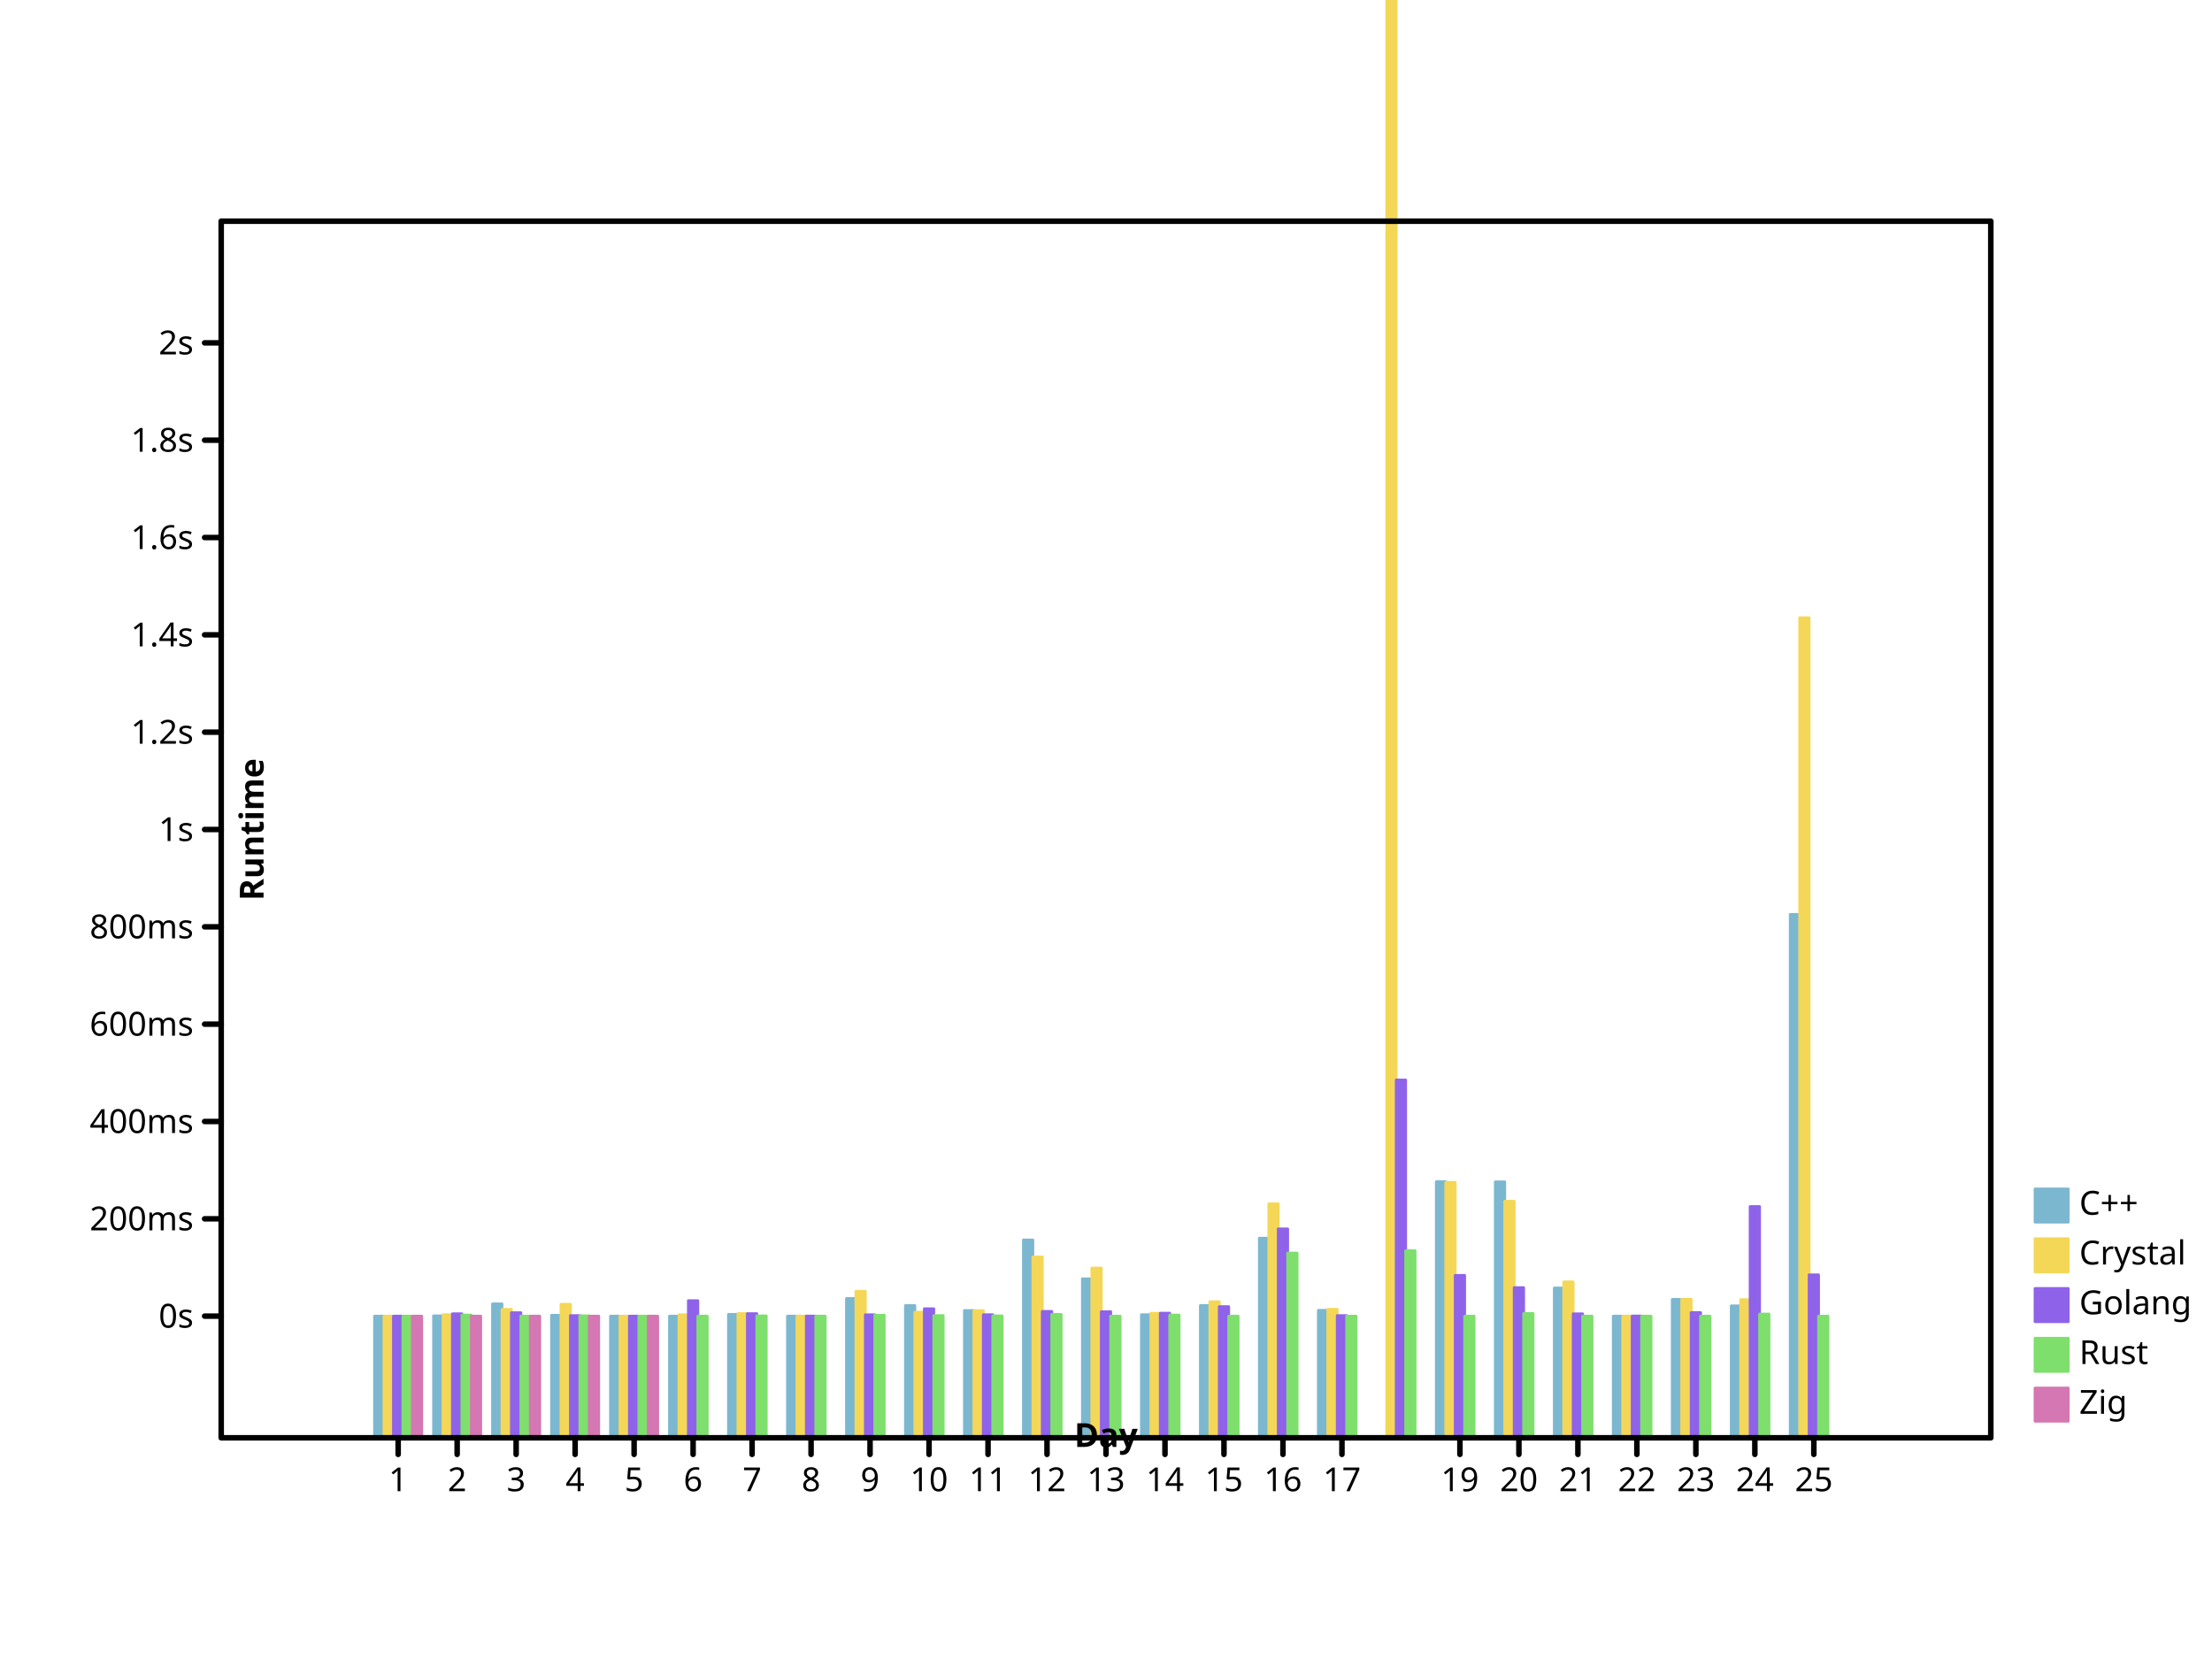
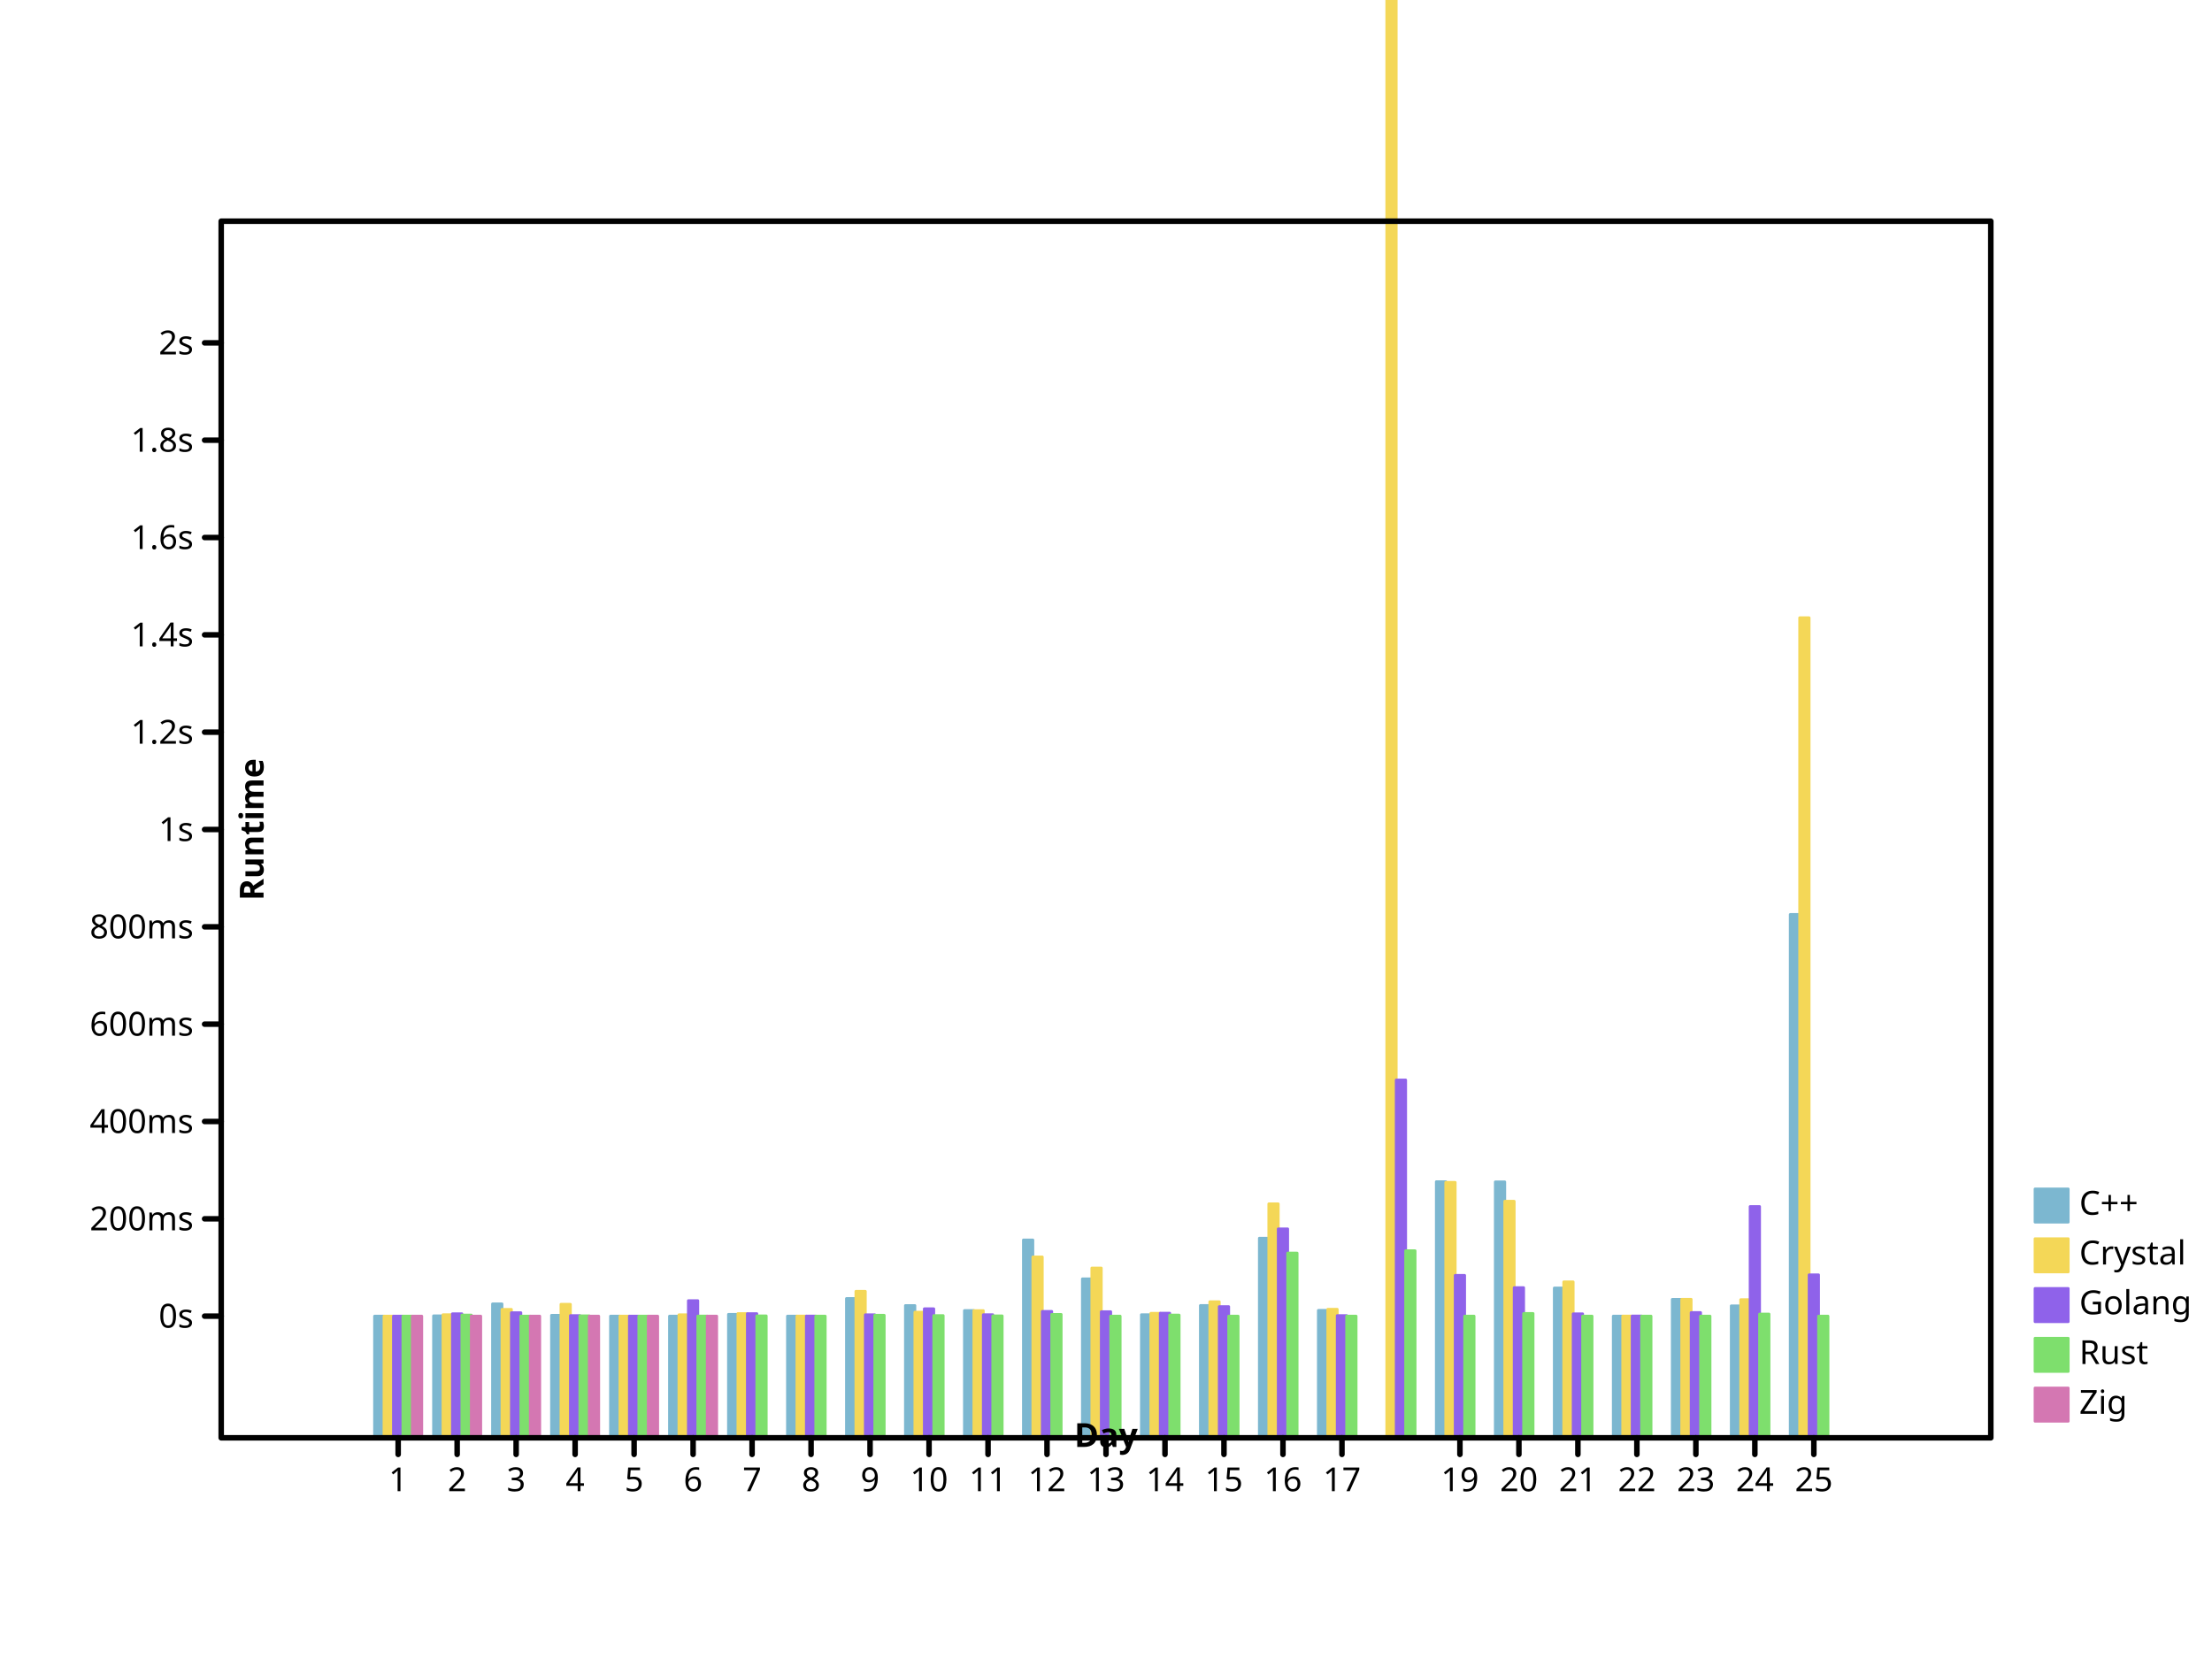
- <svg xmlns="http://www.w3.org/2000/svg" height="600" viewbox="0 0 800 600" preserveAspectRatio="xMidYMid meet" width="800">
+ <svg xmlns="http://www.w3.org/2000/svg" viewbox="0 0 800 600" preserveAspectRatio="xMidYMid meet" width="800" height="600">
  <defs>
-     <marker markerUnits="userSpaceOnUse" markerWidth="2%" markerHeight="2%" id="circle" viewBox="0 0 10 10 " refX="5" refY="5">
+     <marker markerWidth="2%" markerHeight="2%" id="circle" viewBox="0 0 10 10 " refX="5" refY="5" markerUnits="userSpaceOnUse">
      <circle cx="5" cy="5" r="3" fill="none" stroke="black" />
    </marker>
-     <marker markerHeight="2%" id="filled-circle" viewBox="0 0 10 10 " refX="5" refY="5" markerUnits="userSpaceOnUse" markerWidth="2%">
-       <circle r="3" fill="black" stroke="none" cx="5" cy="5" />
-     </marker>
-     <marker markerUnits="userSpaceOnUse" markerWidth="2%" markerHeight="2%" id="square" viewBox="0 0 10 10 " refX="5" refY="5">
-       <rect x="2" y="2" width="6" height="6" fill="none" stroke="black" />
-     </marker>
-     <marker markerUnits="userSpaceOnUse" markerWidth="2%" markerHeight="2%" id="filled-square" viewBox="0 0 10 10 " refX="5" refY="5">
-       <rect y="2" width="6" height="6" fill="black" stroke="none" x="2" />
+     <marker refX="5" refY="5" markerUnits="userSpaceOnUse" markerWidth="2%" markerHeight="2%" id="filled-circle" viewBox="0 0 10 10 ">
+       <circle cx="5" cy="5" r="3" fill="black" stroke="none" />
+     </marker>
+     <marker refY="5" markerUnits="userSpaceOnUse" markerWidth="2%" markerHeight="2%" id="square" viewBox="0 0 10 10 " refX="5">
+       <rect fill="none" stroke="black" x="2" y="2" width="6" height="6" />
+     </marker>
+     <marker markerWidth="2%" markerHeight="2%" id="filled-square" viewBox="0 0 10 10 " refX="5" refY="5" markerUnits="userSpaceOnUse">
+       <rect fill="black" stroke="none" x="2" y="2" width="6" height="6" />
    </marker>
  </defs>
-   <g stroke-linejoin="round" transform="translate(80 520 )scale(1 -1 )" fill="hsl(198, 47%, 65%)" stroke="hsl(198, 47%, 65%)" stroke-width="1px" stroke-linecap="round">
-     <rect x="5.546667e+01" y="0" width="3.413333e+00" height="4.400024e+01" vector-effect="non-scaling-stroke" />
-     <rect width="3.413333e+00" height="4.410564e+01" vector-effect="non-scaling-stroke" x="7.680000e+01" y="0" />
-     <rect x="9.813333e+01" y="0" width="3.413333e+00" height="4.843495e+01" vector-effect="non-scaling-stroke" />
-     <rect x="1.194667e+02" y="0" width="3.413333e+00" height="4.429723e+01" vector-effect="non-scaling-stroke" />
+   <g fill="hsl(198, 47%, 65%)" stroke="hsl(198, 47%, 65%)" stroke-width="1px" stroke-linecap="round" stroke-linejoin="round" transform="translate(80 520 )scale(1 -1 )">
+     <rect vector-effect="non-scaling-stroke" x="5.546667e+01" y="0" width="3.413333e+00" height="4.400024e+01" />
+     <rect height="4.410564e+01" vector-effect="non-scaling-stroke" x="7.680000e+01" y="0" width="3.413333e+00" />
+     <rect y="0" width="3.413333e+00" height="4.843495e+01" vector-effect="non-scaling-stroke" x="9.813333e+01" />
+     <rect width="3.413333e+00" height="4.429723e+01" vector-effect="non-scaling-stroke" x="1.194667e+02" y="0" />
    <rect vector-effect="non-scaling-stroke" x="1.408000e+02" y="0" width="3.413333e+00" height="4.400436e+01" />
-     <rect width="3.413333e+00" height="4.400037e+01" vector-effect="non-scaling-stroke" x="1.621333e+02" y="0" />
-     <rect vector-effect="non-scaling-stroke" x="1.834667e+02" y="0" width="3.413333e+00" height="4.464469e+01" />
-     <rect width="3.413333e+00" height="4.400521e+01" vector-effect="non-scaling-stroke" x="2.048000e+02" y="0" />
-     <rect width="3.413333e+00" height="5.037476e+01" vector-effect="non-scaling-stroke" x="2.261333e+02" y="0" />
-     <rect y="0" width="3.413333e+00" height="4.783011e+01" vector-effect="non-scaling-stroke" x="2.474667e+02" />
-     <rect y="0" width="3.413333e+00" height="4.602192e+01" vector-effect="non-scaling-stroke" x="2.688000e+02" />
-     <rect y="0" width="3.413333e+00" height="7.154946e+01" vector-effect="non-scaling-stroke" x="2.901333e+02" />
+     <rect vector-effect="non-scaling-stroke" x="1.621333e+02" y="0" width="3.413333e+00" height="4.400039e+01" />
+     <rect y="0" width="3.413333e+00" height="4.464469e+01" vector-effect="non-scaling-stroke" x="1.834667e+02" />
+     <rect vector-effect="non-scaling-stroke" x="2.048000e+02" y="0" width="3.413333e+00" height="4.400521e+01" />
+     <rect y="0" width="3.413333e+00" height="5.037476e+01" vector-effect="non-scaling-stroke" x="2.261333e+02" />
+     <rect vector-effect="non-scaling-stroke" x="2.474667e+02" y="0" width="3.413333e+00" height="4.783011e+01" />
+     <rect vector-effect="non-scaling-stroke" x="2.688000e+02" y="0" width="3.413333e+00" height="4.602192e+01" />
+     <rect width="3.413333e+00" height="7.154946e+01" vector-effect="non-scaling-stroke" x="2.901333e+02" y="0" />
    <rect y="0" width="3.413333e+00" height="5.748413e+01" vector-effect="non-scaling-stroke" x="3.114667e+02" />
-     <rect width="3.413333e+00" height="4.451795e+01" vector-effect="non-scaling-stroke" x="3.328000e+02" y="0" />
+     <rect x="3.328000e+02" y="0" width="3.413333e+00" height="4.451795e+01" vector-effect="non-scaling-stroke" />
    <rect height="4.783742e+01" vector-effect="non-scaling-stroke" x="3.541333e+02" y="0" width="3.413333e+00" />
-     <rect vector-effect="non-scaling-stroke" x="3.754667e+02" y="0" width="3.413333e+00" height="7.218869e+01" />
-     <rect x="3.968000e+02" y="0" width="3.413333e+00" height="4.608259e+01" vector-effect="non-scaling-stroke" />
-     <rect y="0" width="3.413333e+00" height="9.262458e+01" vector-effect="non-scaling-stroke" x="4.394667e+02" />
-     <rect x="4.608000e+02" y="0" width="3.413333e+00" height="9.256104e+01" vector-effect="non-scaling-stroke" />
-     <rect width="3.413333e+00" height="5.417042e+01" vector-effect="non-scaling-stroke" x="4.821333e+02" y="0" />
-     <rect width="3.413333e+00" height="4.400037e+01" vector-effect="non-scaling-stroke" x="5.034667e+02" y="0" />
-     <rect vector-effect="non-scaling-stroke" x="5.248000e+02" y="0" width="3.413333e+00" height="5.005348e+01" />
-     <rect x="5.461333e+02" y="0" width="3.413333e+00" height="4.772411e+01" vector-effect="non-scaling-stroke" />
-     <rect height="1.892715e+02" vector-effect="non-scaling-stroke" x="5.674667e+02" y="0" width="3.413333e+00" />
-   </g>
-   <g transform="translate(80 520 )scale(1 -1 )" fill="hsl(49, 88%, 65%)" stroke="hsl(49, 88%, 65%)" stroke-width="1px" stroke-linecap="round" stroke-linejoin="round">
-     <rect x="5.888000e+01" y="0" width="3.413333e+00" height="4.400160e+01" vector-effect="non-scaling-stroke" />
+     <rect width="3.413333e+00" height="7.218869e+01" vector-effect="non-scaling-stroke" x="3.754667e+02" y="0" />
+     <rect vector-effect="non-scaling-stroke" x="3.968000e+02" y="0" width="3.413333e+00" height="4.608259e+01" />
+     <rect width="3.413333e+00" height="9.262458e+01" vector-effect="non-scaling-stroke" x="4.394667e+02" y="0" />
+     <rect vector-effect="non-scaling-stroke" x="4.608000e+02" y="0" width="3.413333e+00" height="9.256104e+01" />
+     <rect x="4.821333e+02" y="0" width="3.413333e+00" height="5.417042e+01" vector-effect="non-scaling-stroke" />
+     <rect y="0" width="3.413333e+00" height="4.400037e+01" vector-effect="non-scaling-stroke" x="5.034667e+02" />
+     <rect height="5.005348e+01" vector-effect="non-scaling-stroke" x="5.248000e+02" y="0" width="3.413333e+00" />
+     <rect width="3.413333e+00" height="4.772411e+01" vector-effect="non-scaling-stroke" x="5.461333e+02" y="0" />
+     <rect width="3.413333e+00" height="1.892715e+02" vector-effect="non-scaling-stroke" x="5.674667e+02" y="0" />
+   </g>
+   <g stroke="hsl(49, 88%, 65%)" stroke-width="1px" stroke-linecap="round" stroke-linejoin="round" transform="translate(80 520 )scale(1 -1 )" fill="hsl(49, 88%, 65%)">
+     <rect y="0" width="3.413333e+00" height="4.400160e+01" vector-effect="non-scaling-stroke" x="5.888000e+01" />
    <rect vector-effect="non-scaling-stroke" x="8.021333e+01" y="0" width="3.413333e+00" height="4.452255e+01" />
    <rect x="1.015467e+02" y="0" width="3.413333e+00" height="4.643943e+01" vector-effect="non-scaling-stroke" />
-     <rect x="1.228800e+02" y="0" width="3.413333e+00" height="4.828531e+01" vector-effect="non-scaling-stroke" />
-     <rect y="0" width="3.413333e+00" height="4.400817e+01" vector-effect="non-scaling-stroke" x="1.442133e+02" />
-     <rect vector-effect="non-scaling-stroke" x="1.655467e+02" y="0" width="3.413333e+00" height="4.448840e+01" />
+     <rect vector-effect="non-scaling-stroke" x="1.228800e+02" y="0" width="3.413333e+00" height="4.828531e+01" />
+     <rect vector-effect="non-scaling-stroke" x="1.442133e+02" y="0" width="3.413333e+00" height="4.400817e+01" />
+     <rect height="4.448840e+01" vector-effect="non-scaling-stroke" x="1.655467e+02" y="0" width="3.413333e+00" />
    <rect vector-effect="non-scaling-stroke" x="1.868800e+02" y="0" width="3.413333e+00" height="4.492234e+01" />
-     <rect height="4.402409e+01" vector-effect="non-scaling-stroke" x="2.082133e+02" y="0" width="3.413333e+00" />
-     <rect x="2.295467e+02" y="0" width="3.413333e+00" height="5.297217e+01" vector-effect="non-scaling-stroke" />
+     <rect y="0" width="3.413333e+00" height="4.402409e+01" vector-effect="non-scaling-stroke" x="2.082133e+02" />
+     <rect y="0" width="3.413333e+00" height="5.297217e+01" vector-effect="non-scaling-stroke" x="2.295467e+02" />
    <rect height="4.542406e+01" vector-effect="non-scaling-stroke" x="2.508800e+02" y="0" width="3.413333e+00" />
-     <rect height="4.599523e+01" vector-effect="non-scaling-stroke" x="2.722133e+02" y="0" width="3.413333e+00" />
-     <rect width="3.413333e+00" height="6.540043e+01" vector-effect="non-scaling-stroke" x="2.935467e+02" y="0" />
+     <rect vector-effect="non-scaling-stroke" x="2.722133e+02" y="0" width="3.413333e+00" height="4.599523e+01" />
+     <rect height="6.540043e+01" vector-effect="non-scaling-stroke" x="2.935467e+02" y="0" width="3.413333e+00" />
    <rect height="6.139180e+01" vector-effect="non-scaling-stroke" x="3.148800e+02" y="0" width="3.413333e+00" />
-     <rect height="4.502342e+01" vector-effect="non-scaling-stroke" x="3.362133e+02" y="0" width="3.413333e+00" />
-     <rect width="3.413333e+00" height="4.920817e+01" vector-effect="non-scaling-stroke" x="3.575467e+02" y="0" />
-     <rect height="8.461365e+01" vector-effect="non-scaling-stroke" x="3.788800e+02" y="0" width="3.413333e+00" />
-     <rect x="4.002133e+02" y="0" width="3.413333e+00" height="4.648353e+01" vector-effect="non-scaling-stroke" />
-     <rect y="0" width="3.413333e+00" height="1.672193e+03" vector-effect="non-scaling-stroke" x="4.215467e+02" />
-     <rect width="3.413333e+00" height="9.237446e+01" vector-effect="non-scaling-stroke" x="4.428800e+02" y="0" />
-     <rect width="3.413333e+00" height="8.554862e+01" vector-effect="non-scaling-stroke" x="4.642133e+02" y="0" />
+     <rect vector-effect="non-scaling-stroke" x="3.362133e+02" y="0" width="3.413333e+00" height="4.502342e+01" />
+     <rect y="0" width="3.413333e+00" height="4.920817e+01" vector-effect="non-scaling-stroke" x="3.575467e+02" />
+     <rect vector-effect="non-scaling-stroke" x="3.788800e+02" y="0" width="3.413333e+00" height="8.461365e+01" />
+     <rect y="0" width="3.413333e+00" height="4.648353e+01" vector-effect="non-scaling-stroke" x="4.002133e+02" />
+     <rect height="1.672193e+03" vector-effect="non-scaling-stroke" x="4.215467e+02" y="0" width="3.413333e+00" />
+     <rect height="9.237446e+01" vector-effect="non-scaling-stroke" x="4.428800e+02" y="0" width="3.413333e+00" />
+     <rect vector-effect="non-scaling-stroke" x="4.642133e+02" y="0" width="3.413333e+00" height="8.554862e+01" />
    <rect width="3.413333e+00" height="5.638581e+01" vector-effect="non-scaling-stroke" x="4.855467e+02" y="0" />
    <rect x="5.068800e+02" y="0" width="3.413333e+00" height="4.401620e+01" vector-effect="non-scaling-stroke" />
-     <rect width="3.413333e+00" height="5.008903e+01" vector-effect="non-scaling-stroke" x="5.282133e+02" y="0" />
-     <rect y="0" width="3.413333e+00" height="4.995377e+01" vector-effect="non-scaling-stroke" x="5.495467e+02" />
-     <rect vector-effect="non-scaling-stroke" x="5.708800e+02" y="0" width="3.413333e+00" height="2.965812e+02" />
-   </g>
-   <g stroke="hsl(260, 76%, 65%)" stroke-width="1px" stroke-linecap="round" stroke-linejoin="round" transform="translate(80 520 )scale(1 -1 )" fill="hsl(260, 76%, 65%)">
-     <rect width="3.413333e+00" height="4.400096e+01" vector-effect="non-scaling-stroke" x="6.229333e+01" y="0" />
-     <rect vector-effect="non-scaling-stroke" x="8.362667e+01" y="0" width="3.413333e+00" height="4.485743e+01" />
+     <rect height="5.008903e+01" vector-effect="non-scaling-stroke" x="5.282133e+02" y="0" width="3.413333e+00" />
+     <rect height="4.995377e+01" vector-effect="non-scaling-stroke" x="5.495467e+02" y="0" width="3.413333e+00" />
+     <rect x="5.708800e+02" y="0" width="3.413333e+00" height="2.965812e+02" vector-effect="non-scaling-stroke" />
+   </g>
+   <g stroke-linejoin="round" transform="translate(80 520 )scale(1 -1 )" fill="hsl(260, 76%, 65%)" stroke="hsl(260, 76%, 65%)" stroke-width="1px" stroke-linecap="round">
+     <rect x="6.229333e+01" y="0" width="3.413333e+00" height="4.400096e+01" vector-effect="non-scaling-stroke" />
+     <rect height="4.485743e+01" vector-effect="non-scaling-stroke" x="8.362667e+01" y="0" width="3.413333e+00" />
    <rect vector-effect="non-scaling-stroke" x="1.049600e+02" y="0" width="3.413333e+00" height="4.524482e+01" />
-     <rect y="0" width="3.413333e+00" height="4.420153e+01" vector-effect="non-scaling-stroke" x="1.262933e+02" />
-     <rect x="1.476267e+02" y="0" width="3.413333e+00" height="4.401036e+01" vector-effect="non-scaling-stroke" />
+     <rect height="4.420153e+01" vector-effect="non-scaling-stroke" x="1.262933e+02" y="0" width="3.413333e+00" />
+     <rect y="0" width="3.413333e+00" height="4.401036e+01" vector-effect="non-scaling-stroke" x="1.476267e+02" />
    <rect width="3.413333e+00" height="4.960097e+01" vector-effect="non-scaling-stroke" x="1.689600e+02" y="0" />
-     <rect height="4.490564e+01" vector-effect="non-scaling-stroke" x="1.902933e+02" y="0" width="3.413333e+00" />
-     <rect width="3.413333e+00" height="4.402983e+01" vector-effect="non-scaling-stroke" x="2.116267e+02" y="0" />
-     <rect x="2.329600e+02" y="0" width="3.413333e+00" height="4.449311e+01" vector-effect="non-scaling-stroke" />
-     <rect vector-effect="non-scaling-stroke" x="2.542933e+02" y="0" width="3.413333e+00" height="4.665952e+01" />
-     <rect vector-effect="non-scaling-stroke" x="2.756267e+02" y="0" width="3.413333e+00" height="4.451892e+01" />
-     <rect vector-effect="non-scaling-stroke" x="2.969600e+02" y="0" width="3.413333e+00" height="4.570981e+01" />
+     <rect x="1.902933e+02" y="0" width="3.413333e+00" height="4.490564e+01" vector-effect="non-scaling-stroke" />
+     <rect x="2.116267e+02" y="0" width="3.413333e+00" height="4.402983e+01" vector-effect="non-scaling-stroke" />
+     <rect y="0" width="3.413333e+00" height="4.449311e+01" vector-effect="non-scaling-stroke" x="2.329600e+02" />
+     <rect height="4.665952e+01" vector-effect="non-scaling-stroke" x="2.542933e+02" y="0" width="3.413333e+00" />
+     <rect width="3.413333e+00" height="4.451892e+01" vector-effect="non-scaling-stroke" x="2.756267e+02" y="0" />
+     <rect x="2.969600e+02" y="0" width="3.413333e+00" height="4.570981e+01" vector-effect="non-scaling-stroke" />
    <rect width="3.413333e+00" height="4.560734e+01" vector-effect="non-scaling-stroke" x="3.182933e+02" y="0" />
-     <rect height="4.507032e+01" vector-effect="non-scaling-stroke" x="3.396267e+02" y="0" width="3.413333e+00" />
-     <rect vector-effect="non-scaling-stroke" x="3.609600e+02" y="0" width="3.413333e+00" height="4.743835e+01" />
-     <rect vector-effect="non-scaling-stroke" x="3.822933e+02" y="0" width="3.413333e+00" height="7.556434e+01" />
-     <rect vector-effect="non-scaling-stroke" x="4.036267e+02" y="0" width="3.413333e+00" height="4.419495e+01" />
+     <rect width="3.413333e+00" height="4.507032e+01" vector-effect="non-scaling-stroke" x="3.396267e+02" y="0" />
+     <rect height="4.743835e+01" vector-effect="non-scaling-stroke" x="3.609600e+02" y="0" width="3.413333e+00" />
+     <rect y="0" width="3.413333e+00" height="7.556434e+01" vector-effect="non-scaling-stroke" x="3.822933e+02" />
+     <rect x="4.036267e+02" y="0" width="3.413333e+00" height="4.419495e+01" vector-effect="non-scaling-stroke" />
    <rect vector-effect="non-scaling-stroke" x="4.249600e+02" y="0" width="3.413333e+00" height="1.294072e+02" />
-     <rect y="0" width="3.413333e+00" height="5.874068e+01" vector-effect="non-scaling-stroke" x="4.462933e+02" />
-     <rect width="3.413333e+00" height="5.430312e+01" vector-effect="non-scaling-stroke" x="4.676267e+02" y="0" />
+     <rect width="3.413333e+00" height="5.874068e+01" vector-effect="non-scaling-stroke" x="4.462933e+02" y="0" />
+     <rect vector-effect="non-scaling-stroke" x="4.676267e+02" y="0" width="3.413333e+00" height="5.430312e+01" />
    <rect y="0" width="3.413333e+00" height="4.484129e+01" vector-effect="non-scaling-stroke" x="4.889600e+02" />
-     <rect width="3.413333e+00" height="4.403714e+01" vector-effect="non-scaling-stroke" x="5.102933e+02" y="0" />
-     <rect y="0" width="3.413333e+00" height="4.529260e+01" vector-effect="non-scaling-stroke" x="5.316267e+02" />
+     <rect height="4.403714e+01" vector-effect="non-scaling-stroke" x="5.102933e+02" y="0" width="3.413333e+00" />
+     <rect x="5.316267e+02" y="0" width="3.413333e+00" height="4.529260e+01" vector-effect="non-scaling-stroke" />
    <rect width="3.413333e+00" height="8.364251e+01" vector-effect="non-scaling-stroke" x="5.529600e+02" y="0" />
-     <rect vector-effect="non-scaling-stroke" x="5.742933e+02" y="0" width="3.413333e+00" height="5.893277e+01" />
-   </g>
-   <g stroke-linecap="round" stroke-linejoin="round" transform="translate(80 520 )scale(1 -1 )" fill="hsl(111, 64%, 65%)" stroke="hsl(111, 64%, 65%)" stroke-width="1px">
-     <rect x="6.570667e+01" y="0" width="3.413333e+00" height="4.400015e+01" vector-effect="non-scaling-stroke" />
-     <rect height="4.439247e+01" vector-effect="non-scaling-stroke" x="8.704000e+01" y="0" width="3.413333e+00" />
+     <rect x="5.742933e+02" y="0" width="3.413333e+00" height="5.893277e+01" vector-effect="non-scaling-stroke" />
+   </g>
+   <g stroke-linejoin="round" transform="translate(80 520 )scale(1 -1 )" fill="hsl(111, 64%, 65%)" stroke="hsl(111, 64%, 65%)" stroke-width="1px" stroke-linecap="round">
+     <rect y="0" width="3.413333e+00" height="4.400015e+01" vector-effect="non-scaling-stroke" x="6.570667e+01" />
+     <rect vector-effect="non-scaling-stroke" x="8.704000e+01" y="0" width="3.413333e+00" height="4.439247e+01" />
    <rect y="0" width="3.413333e+00" height="4.400623e+01" vector-effect="non-scaling-stroke" x="1.083733e+02" />
    <rect y="0" width="3.413333e+00" height="4.410411e+01" vector-effect="non-scaling-stroke" x="1.297067e+02" />
    <rect x="1.510400e+02" y="0" width="3.413333e+00" height="4.400052e+01" vector-effect="non-scaling-stroke" />
-     <rect height="4.402429e+01" vector-effect="non-scaling-stroke" x="1.723733e+02" y="0" width="3.413333e+00" />
-     <rect vector-effect="non-scaling-stroke" x="1.937067e+02" y="0" width="3.413333e+00" height="4.409003e+01" />
-     <rect vector-effect="non-scaling-stroke" x="2.150400e+02" y="0" width="3.413333e+00" height="4.400338e+01" />
-     <rect x="2.363733e+02" y="0" width="3.413333e+00" height="4.431369e+01" vector-effect="non-scaling-stroke" />
-     <rect vector-effect="non-scaling-stroke" x="2.577067e+02" y="0" width="3.413333e+00" height="4.419451e+01" />
-     <rect width="3.413333e+00" height="4.408759e+01" vector-effect="non-scaling-stroke" x="2.790400e+02" y="0" />
-     <rect x="3.003733e+02" y="0" width="3.413333e+00" height="4.462379e+01" vector-effect="non-scaling-stroke" />
-     <rect height="4.400113e+01" vector-effect="non-scaling-stroke" x="3.217067e+02" y="0" width="3.413333e+00" />
-     <rect x="3.430400e+02" y="0" width="3.413333e+00" height="4.437569e+01" vector-effect="non-scaling-stroke" />
-     <rect height="4.400163e+01" vector-effect="non-scaling-stroke" x="3.643733e+02" y="0" width="3.413333e+00" />
-     <rect width="3.413333e+00" height="6.680134e+01" vector-effect="non-scaling-stroke" x="3.857067e+02" y="0" />
-     <rect x="4.070400e+02" y="0" width="3.413333e+00" height="4.400092e+01" vector-effect="non-scaling-stroke" />
-     <rect width="3.413333e+00" height="6.765630e+01" vector-effect="non-scaling-stroke" x="4.283733e+02" y="0" />
-     <rect vector-effect="non-scaling-stroke" x="4.497067e+02" y="0" width="3.413333e+00" height="4.400109e+01" />
+     <rect vector-effect="non-scaling-stroke" x="1.723733e+02" y="0" width="3.413333e+00" height="4.402429e+01" />
+     <rect y="0" width="3.413333e+00" height="4.409003e+01" vector-effect="non-scaling-stroke" x="1.937067e+02" />
+     <rect y="0" width="3.413333e+00" height="4.400338e+01" vector-effect="non-scaling-stroke" x="2.150400e+02" />
+     <rect y="0" width="3.413333e+00" height="4.431369e+01" vector-effect="non-scaling-stroke" x="2.363733e+02" />
+     <rect width="3.413333e+00" height="4.419451e+01" vector-effect="non-scaling-stroke" x="2.577067e+02" y="0" />
+     <rect vector-effect="non-scaling-stroke" x="2.790400e+02" y="0" width="3.413333e+00" height="4.408759e+01" />
+     <rect y="0" width="3.413333e+00" height="4.462379e+01" vector-effect="non-scaling-stroke" x="3.003733e+02" />
+     <rect vector-effect="non-scaling-stroke" x="3.217067e+02" y="0" width="3.413333e+00" height="4.400113e+01" />
+     <rect height="4.437569e+01" vector-effect="non-scaling-stroke" x="3.430400e+02" y="0" width="3.413333e+00" />
+     <rect x="3.643733e+02" y="0" width="3.413333e+00" height="4.400163e+01" vector-effect="non-scaling-stroke" />
+     <rect height="6.680134e+01" vector-effect="non-scaling-stroke" x="3.857067e+02" y="0" width="3.413333e+00" />
+     <rect height="4.400092e+01" vector-effect="non-scaling-stroke" x="4.070400e+02" y="0" width="3.413333e+00" />
+     <rect height="6.765630e+01" vector-effect="non-scaling-stroke" x="4.283733e+02" y="0" width="3.413333e+00" />
+     <rect width="3.413333e+00" height="4.400109e+01" vector-effect="non-scaling-stroke" x="4.497067e+02" y="0" />
    <rect vector-effect="non-scaling-stroke" x="4.710400e+02" y="0" width="3.413333e+00" height="4.495331e+01" />
-     <rect x="4.923733e+02" y="0" width="3.413333e+00" height="4.400091e+01" vector-effect="non-scaling-stroke" />
-     <rect width="3.413333e+00" height="4.400051e+01" vector-effect="non-scaling-stroke" x="5.137067e+02" y="0" />
-     <rect vector-effect="non-scaling-stroke" x="5.350400e+02" y="0" width="3.413333e+00" height="4.400167e+01" />
-     <rect x="5.563733e+02" y="0" width="3.413333e+00" height="4.474824e+01" vector-effect="non-scaling-stroke" />
+     <rect y="0" width="3.413333e+00" height="4.400091e+01" vector-effect="non-scaling-stroke" x="4.923733e+02" />
+     <rect x="5.137067e+02" y="0" width="3.413333e+00" height="4.400051e+01" vector-effect="non-scaling-stroke" />
+     <rect y="0" width="3.413333e+00" height="4.400167e+01" vector-effect="non-scaling-stroke" x="5.350400e+02" />
+     <rect height="4.474824e+01" vector-effect="non-scaling-stroke" x="5.563733e+02" y="0" width="3.413333e+00" />
    <rect width="3.413333e+00" height="4.400214e+01" vector-effect="non-scaling-stroke" x="5.777067e+02" y="0" />
  </g>
-   <g transform="translate(80 520 )scale(1 -1 )" fill="hsl(322, 52%, 65%)" stroke="hsl(322, 52%, 65%)" stroke-width="1px" stroke-linecap="round" stroke-linejoin="round">
-     <rect vector-effect="non-scaling-stroke" x="6.912000e+01" y="0" width="3.413333e+00" height="4.400017e+01" />
-     <rect vector-effect="non-scaling-stroke" x="9.045333e+01" y="0" width="3.413333e+00" height="4.400099e+01" />
-     <rect x="1.117867e+02" y="0" width="3.413333e+00" height="4.400612e+01" vector-effect="non-scaling-stroke" />
-     <rect x="1.331200e+02" y="0" width="3.413333e+00" height="4.400025e+01" vector-effect="non-scaling-stroke" />
-     <rect x="1.544533e+02" y="0" width="3.413333e+00" height="4.400053e+01" vector-effect="non-scaling-stroke" />
-   </g>
-   <g stroke="hsl(198, 47%, 65%)" stroke-linecap="round" font-style="normal" text-anchor="start" dominant-baseline="hanging" font-family="sans-serif" font-size="12px" fill="hsl(198, 47%, 65%)" stroke-width="1px" stroke-linejoin="round" font-weight="normal">
-     <rect width="12" height="12" vector-effect="non-scaling-stroke" x="736" y="430" />
+   <g stroke-linejoin="round" transform="translate(80 520 )scale(1 -1 )" fill="hsl(322, 52%, 65%)" stroke="hsl(322, 52%, 65%)" stroke-width="1px" stroke-linecap="round">
+     <rect x="6.912000e+01" y="0" width="3.413333e+00" height="4.400017e+01" vector-effect="non-scaling-stroke" />
+     <rect x="9.045333e+01" y="0" width="3.413333e+00" height="4.400099e+01" vector-effect="non-scaling-stroke" />
+     <rect height="4.400612e+01" vector-effect="non-scaling-stroke" x="1.117867e+02" y="0" width="3.413333e+00" />
+     <rect width="3.413333e+00" height="4.400025e+01" vector-effect="non-scaling-stroke" x="1.331200e+02" y="0" />
+     <rect vector-effect="non-scaling-stroke" x="1.544533e+02" y="0" width="3.413333e+00" height="4.400053e+01" />
+     <rect y="0" width="3.413333e+00" height="4.400426e+01" vector-effect="non-scaling-stroke" x="1.757867e+02" />
+   </g>
+   <g font-family="sans-serif" stroke-linecap="round" font-style="normal" font-weight="normal" fill="hsl(198, 47%, 65%)" stroke="hsl(198, 47%, 65%)" stroke-linejoin="round" stroke-width="1px" font-size="12px" text-anchor="start" dominant-baseline="hanging">
+     <rect height="12" vector-effect="non-scaling-stroke" x="736" y="430" width="12" />
    <g fill="black" stroke="black">
-       <text y="430" dominant-baseline="hanging" stroke="none" vector-effect="non-scaling-stroke" x="752">C++</text>
+       <text dominant-baseline="hanging" stroke="none" vector-effect="non-scaling-stroke" x="752" y="430">C++</text>
    </g>
-     <g text-anchor="start" fill="hsl(49, 88%, 65%)" font-size="12px" font-style="normal" font-weight="normal" stroke-linecap="round" stroke-linejoin="round" dominant-baseline="hanging" font-family="sans-serif" stroke="hsl(49, 88%, 65%)" stroke-width="1px">
-       <rect width="12" height="12" vector-effect="non-scaling-stroke" x="736" y="448" />
+     <g dominant-baseline="hanging" fill="hsl(49, 88%, 65%)" stroke="hsl(49, 88%, 65%)" font-weight="normal" stroke-linejoin="round" text-anchor="start" font-size="12px" font-style="normal" stroke-width="1px" stroke-linecap="round" font-family="sans-serif">
+       <rect vector-effect="non-scaling-stroke" x="736" y="448" width="12" height="12" />
      <g fill="black" stroke="black">
        <text x="752" y="448" dominant-baseline="hanging" stroke="none" vector-effect="non-scaling-stroke">Crystal</text>
      </g>
-       <g stroke-linejoin="round" font-weight="normal" text-anchor="start" dominant-baseline="hanging" fill="hsl(260, 76%, 65%)" stroke="hsl(260, 76%, 65%)" font-family="sans-serif" font-size="12px" stroke-width="1px" stroke-linecap="round" font-style="normal">
-         <rect y="466" width="12" height="12" vector-effect="non-scaling-stroke" x="736" />
+       <g stroke-linejoin="round" font-weight="normal" stroke="hsl(260, 76%, 65%)" font-style="normal" stroke-linecap="round" stroke-width="1px" font-family="sans-serif" text-anchor="start" dominant-baseline="hanging" fill="hsl(260, 76%, 65%)" font-size="12px">
+         <rect x="736" y="466" width="12" height="12" vector-effect="non-scaling-stroke" />
        <g stroke="black" fill="black">
-           <text stroke="none" vector-effect="non-scaling-stroke" x="752" y="466" dominant-baseline="hanging">Golang</text>
+           <text x="752" y="466" dominant-baseline="hanging" stroke="none" vector-effect="non-scaling-stroke">Golang</text>
        </g>
-         <g font-family="sans-serif" font-style="normal" stroke="hsl(111, 64%, 65%)" stroke-width="1px" dominant-baseline="hanging" font-size="12px" stroke-linejoin="round" font-weight="normal" text-anchor="start" fill="hsl(111, 64%, 65%)" stroke-linecap="round">
-           <rect width="12" height="12" vector-effect="non-scaling-stroke" x="736" y="484" />
-           <g fill="black" stroke="black">
+         <g dominant-baseline="hanging" stroke-linejoin="round" fill="hsl(111, 64%, 65%)" text-anchor="start" font-style="normal" font-weight="normal" stroke-width="1px" stroke-linecap="round" font-family="sans-serif" stroke="hsl(111, 64%, 65%)" font-size="12px">
+           <rect x="736" y="484" width="12" height="12" vector-effect="non-scaling-stroke" />
+           <g stroke="black" fill="black">
            <text y="484" dominant-baseline="hanging" stroke="none" vector-effect="non-scaling-stroke" x="752">Rust</text>
          </g>
-           <g stroke-linecap="round" font-weight="normal" text-anchor="start" dominant-baseline="hanging" font-size="12px" fill="hsl(322, 52%, 65%)" stroke="hsl(322, 52%, 65%)" font-style="normal" font-family="sans-serif" stroke-width="1px" stroke-linejoin="round">
+           <g stroke-linecap="round" stroke="hsl(322, 52%, 65%)" font-size="12px" stroke-width="1px" font-weight="normal" text-anchor="start" stroke-linejoin="round" font-family="sans-serif" dominant-baseline="hanging" fill="hsl(322, 52%, 65%)" font-style="normal">
            <rect vector-effect="non-scaling-stroke" x="736" y="502" width="12" height="12" />
-             <g stroke="black" fill="black">
-               <text stroke="none" vector-effect="non-scaling-stroke" x="752" y="502" dominant-baseline="hanging">Zig</text>
-               <g font-family="sans-serif" stroke-linecap="round" font-size="12px" font-style="normal" font-weight="normal" stroke-linejoin="round" stroke-width="2px" dominant-baseline="hanging" text-anchor="start" fill="none">
-                 <rect vector-effect="non-scaling-stroke" x="80" y="80" width="640" height="440" />
-               </g>
-               <g stroke-linejoin="round" font-style="normal" font-weight="normal" stroke-linecap="round" transform="translate(80 520 )scale(1 -1 )" dominant-baseline="hanging" font-family="sans-serif" font-size="12px" text-anchor="start" fill="none" stroke="black" stroke-width="2px">
+             <g fill="black" stroke="black">
+               <text vector-effect="non-scaling-stroke" x="752" y="502" dominant-baseline="hanging" stroke="none">Zig</text>
+               <g font-style="normal" font-weight="normal" font-size="12px" stroke-width="2px" stroke-linejoin="round" text-anchor="start" dominant-baseline="hanging" font-family="sans-serif" stroke-linecap="round" fill="none">
+                 <rect width="640" height="440" vector-effect="non-scaling-stroke" x="80" y="80" />
+               </g>
+               <g font-size="12px" font-style="normal" stroke-width="2px" stroke-linecap="round" text-anchor="start" dominant-baseline="hanging" fill="none" stroke="black" font-family="sans-serif" font-weight="normal" transform="translate(80 520 )scale(1 -1 )" stroke-linejoin="round">
                <path vector-effect="non-scaling-stroke" d="M64,0 L64,-6 M8.533333e+01,0 L8.533333e+01,-6 M1.066667e+02,0 L1.066667e+02,-6 M128,0 L128,-6 M1.493333e+02,0 L1.493333e+02,-6 M1.706667e+02,0 L1.706667e+02,-6 M192,0 L192,-6 M2.133333e+02,0 L2.133333e+02,-6 M2.346667e+02,0 L2.346667e+02,-6 M256,0 L256,-6 M2.773333e+02,0 L2.773333e+02,-6 M2.986667e+02,0 L2.986667e+02,-6 M320,0 L320,-6 M3.413333e+02,0 L3.413333e+02,-6 M3.626667e+02,0 L3.626667e+02,-6 M384,0 L384,-6 M4.053333e+02,0 L4.053333e+02,-6 M448,0 L448,-6 M4.693333e+02,0 L4.693333e+02,-6 M4.906667e+02,0 L4.906667e+02,-6 M512,0 L512,-6 M5.333333e+02,0 L5.333333e+02,-6 M5.546667e+02,0 L5.546667e+02,-6 M576,0 L576,-6 " />
              </g>
-               <g transform="translate(80 520 )scale(1 1 )" font-size="12px" text-anchor="middle" fill="black" stroke-linejoin="round" font-style="normal" font-weight="normal" dominant-baseline="hanging" font-family="sans-serif" stroke="black" stroke-width="2px" stroke-linecap="round">
+               <g font-weight="normal" text-anchor="middle" font-family="sans-serif" transform="translate(80 520 )scale(1 1 )" stroke-width="2px" stroke-linecap="round" stroke-linejoin="round" font-style="normal" dominant-baseline="hanging" fill="black" stroke="black" font-size="12px">
                <text y="10" dominant-baseline="hanging" stroke="none" vector-effect="non-scaling-stroke" x="64">1</text>
                <text stroke="none" vector-effect="non-scaling-stroke" x="8.533333e+01" y="10" dominant-baseline="hanging">2</text>
-                 <text stroke="none" vector-effect="non-scaling-stroke" x="1.066667e+02" y="10" dominant-baseline="hanging">3</text>
-                 <text vector-effect="non-scaling-stroke" x="128" y="10" dominant-baseline="hanging" stroke="none">4</text>
-                 <text dominant-baseline="hanging" stroke="none" vector-effect="non-scaling-stroke" x="1.493333e+02" y="10">5</text>
-                 <text stroke="none" vector-effect="non-scaling-stroke" x="1.706667e+02" y="10" dominant-baseline="hanging">6</text>
-                 <text vector-effect="non-scaling-stroke" x="192" y="10" dominant-baseline="hanging" stroke="none">7</text>
+                 <text dominant-baseline="hanging" stroke="none" vector-effect="non-scaling-stroke" x="1.066667e+02" y="10">3</text>
+                 <text dominant-baseline="hanging" stroke="none" vector-effect="non-scaling-stroke" x="128" y="10">4</text>
+                 <text stroke="none" vector-effect="non-scaling-stroke" x="1.493333e+02" y="10" dominant-baseline="hanging">5</text>
+                 <text y="10" dominant-baseline="hanging" stroke="none" vector-effect="non-scaling-stroke" x="1.706667e+02">6</text>
+                 <text y="10" dominant-baseline="hanging" stroke="none" vector-effect="non-scaling-stroke" x="192">7</text>
                <text y="10" dominant-baseline="hanging" stroke="none" vector-effect="non-scaling-stroke" x="2.133333e+02">8</text>
-                 <text x="2.346667e+02" y="10" dominant-baseline="hanging" stroke="none" vector-effect="non-scaling-stroke">9</text>
-                 <text x="256" y="10" dominant-baseline="hanging" stroke="none" vector-effect="non-scaling-stroke">10</text>
-                 <text dominant-baseline="hanging" stroke="none" vector-effect="non-scaling-stroke" x="2.773333e+02" y="10">11</text>
-                 <text dominant-baseline="hanging" stroke="none" vector-effect="non-scaling-stroke" x="2.986667e+02" y="10">12</text>
+                 <text dominant-baseline="hanging" stroke="none" vector-effect="non-scaling-stroke" x="2.346667e+02" y="10">9</text>
+                 <text vector-effect="non-scaling-stroke" x="256" y="10" dominant-baseline="hanging" stroke="none">10</text>
+                 <text x="2.773333e+02" y="10" dominant-baseline="hanging" stroke="none" vector-effect="non-scaling-stroke">11</text>
+                 <text x="2.986667e+02" y="10" dominant-baseline="hanging" stroke="none" vector-effect="non-scaling-stroke">12</text>
                <text dominant-baseline="hanging" stroke="none" vector-effect="non-scaling-stroke" x="320" y="10">13</text>
-                 <text dominant-baseline="hanging" stroke="none" vector-effect="non-scaling-stroke" x="3.413333e+02" y="10">14</text>
-                 <text vector-effect="non-scaling-stroke" x="3.626667e+02" y="10" dominant-baseline="hanging" stroke="none">15</text>
-                 <text dominant-baseline="hanging" stroke="none" vector-effect="non-scaling-stroke" x="384" y="10">16</text>
-                 <text vector-effect="non-scaling-stroke" x="4.053333e+02" y="10" dominant-baseline="hanging" stroke="none">17</text>
+                 <text stroke="none" vector-effect="non-scaling-stroke" x="3.413333e+02" y="10" dominant-baseline="hanging">14</text>
+                 <text stroke="none" vector-effect="non-scaling-stroke" x="3.626667e+02" y="10" dominant-baseline="hanging">15</text>
+                 <text stroke="none" vector-effect="non-scaling-stroke" x="384" y="10" dominant-baseline="hanging">16</text>
+                 <text y="10" dominant-baseline="hanging" stroke="none" vector-effect="non-scaling-stroke" x="4.053333e+02">17</text>
                <text y="10" dominant-baseline="hanging" stroke="none" vector-effect="non-scaling-stroke" x="448">19</text>
-                 <text vector-effect="non-scaling-stroke" x="4.693333e+02" y="10" dominant-baseline="hanging" stroke="none">20</text>
-                 <text y="10" dominant-baseline="hanging" stroke="none" vector-effect="non-scaling-stroke" x="4.906667e+02">21</text>
-                 <text stroke="none" vector-effect="non-scaling-stroke" x="512" y="10" dominant-baseline="hanging">22</text>
-                 <text y="10" dominant-baseline="hanging" stroke="none" vector-effect="non-scaling-stroke" x="5.333333e+02">23</text>
-                 <text dominant-baseline="hanging" stroke="none" vector-effect="non-scaling-stroke" x="5.546667e+02" y="10">24</text>
-                 <text stroke="none" vector-effect="non-scaling-stroke" x="576" y="10" dominant-baseline="hanging">25</text>
-               </g>
-               <g fill="black" stroke="black" font-family="sans-serif" font-weight="bold" stroke-linejoin="round" font-style="normal" text-anchor="middle" stroke-width="2px" dominant-baseline="baseline" transform="translate(80 520 )scale(1 1 )rotate(0 0 0 )" font-size="12px" stroke-linecap="round">
-                 <text x="320" y="-6" dominant-baseline="baseline" stroke="none" vector-effect="non-scaling-stroke">Day</text>
-               </g>
-               <g font-family="sans-serif" text-anchor="middle" fill="black" stroke="black" dominant-baseline="baseline" transform="translate(80 520 )scale(1 -1 )" font-size="12px" stroke-width="2px" stroke-linecap="round" stroke-linejoin="round" font-style="normal" font-weight="bold">
+                 <text dominant-baseline="hanging" stroke="none" vector-effect="non-scaling-stroke" x="4.693333e+02" y="10">20</text>
+                 <text vector-effect="non-scaling-stroke" x="4.906667e+02" y="10" dominant-baseline="hanging" stroke="none">21</text>
+                 <text vector-effect="non-scaling-stroke" x="512" y="10" dominant-baseline="hanging" stroke="none">22</text>
+                 <text x="5.333333e+02" y="10" dominant-baseline="hanging" stroke="none" vector-effect="non-scaling-stroke">23</text>
+                 <text stroke="none" vector-effect="non-scaling-stroke" x="5.546667e+02" y="10" dominant-baseline="hanging">24</text>
+                 <text y="10" dominant-baseline="hanging" stroke="none" vector-effect="non-scaling-stroke" x="576">25</text>
+               </g>
+               <g stroke="black" font-style="normal" font-weight="bold" stroke-linejoin="round" stroke-linecap="round" font-family="sans-serif" transform="translate(80 520 )scale(1 1 )rotate(0 0 0 )" fill="black" font-size="12px" text-anchor="middle" dominant-baseline="baseline" stroke-width="2px">
+                 <text y="-6" dominant-baseline="baseline" stroke="none" vector-effect="non-scaling-stroke" x="320">Day</text>
+               </g>
+               <g stroke="black" stroke-linecap="round" stroke-linejoin="round" stroke-width="2px" font-size="12px" font-style="normal" font-weight="bold" text-anchor="middle" dominant-baseline="baseline" fill="black" font-family="sans-serif" transform="translate(80 520 )scale(1 -1 )">
                <path vector-effect="non-scaling-stroke" d="M0,44 L-6,44 M0,7.920000e+01 L-6,7.920000e+01 M0,1.144000e+02 L-6,1.144000e+02 M0,1.496000e+02 L-6,1.496000e+02 M0,1.848000e+02 L-6,1.848000e+02 M0,220 L-6,220 M0,2.552000e+02 L-6,2.552000e+02 M0,2.904000e+02 L-6,2.904000e+02 M0,3.256000e+02 L-6,3.256000e+02 M0,3.608000e+02 L-6,3.608000e+02 M0,396 L-6,396 " />
              </g>
-               <g stroke-linecap="round" font-weight="normal" text-anchor="end" fill="black" font-family="sans-serif" font-size="12px" font-style="normal" stroke="black" dominant-baseline="middle" transform="translate(80 520 )scale(1 1 )" stroke-width="2px" stroke-linejoin="round">
+               <g font-family="sans-serif" font-weight="normal" dominant-baseline="middle" stroke-linecap="round" stroke-linejoin="round" text-anchor="end" stroke-width="2px" transform="translate(80 520 )scale(1 1 )" fill="black" stroke="black" font-size="12px" font-style="normal">
                <text dominant-baseline="middle" stroke="none" vector-effect="non-scaling-stroke" x="-10" y="-44">0s</text>
-                 <text dominant-baseline="middle" stroke="none" vector-effect="non-scaling-stroke" x="-10" y="-7.920000e+01">200ms</text>
-                 <text stroke="none" vector-effect="non-scaling-stroke" x="-10" y="-1.144000e+02" dominant-baseline="middle">400ms</text>
-                 <text stroke="none" vector-effect="non-scaling-stroke" x="-10" y="-1.496000e+02" dominant-baseline="middle">600ms</text>
-                 <text vector-effect="non-scaling-stroke" x="-10" y="-1.848000e+02" dominant-baseline="middle" stroke="none">800ms</text>
-                 <text y="-220" dominant-baseline="middle" stroke="none" vector-effect="non-scaling-stroke" x="-10">1s</text>
+                 <text vector-effect="non-scaling-stroke" x="-10" y="-7.920000e+01" dominant-baseline="middle" stroke="none">200ms</text>
+                 <text y="-1.144000e+02" dominant-baseline="middle" stroke="none" vector-effect="non-scaling-stroke" x="-10">400ms</text>
+                 <text x="-10" y="-1.496000e+02" dominant-baseline="middle" stroke="none" vector-effect="non-scaling-stroke">600ms</text>
+                 <text stroke="none" vector-effect="non-scaling-stroke" x="-10" y="-1.848000e+02" dominant-baseline="middle">800ms</text>
+                 <text vector-effect="non-scaling-stroke" x="-10" y="-220" dominant-baseline="middle" stroke="none">1s</text>
                <text x="-10" y="-2.552000e+02" dominant-baseline="middle" stroke="none" vector-effect="non-scaling-stroke">1.2s</text>
-                 <text stroke="none" vector-effect="non-scaling-stroke" x="-10" y="-2.904000e+02" dominant-baseline="middle">1.4s</text>
-                 <text stroke="none" vector-effect="non-scaling-stroke" x="-10" y="-3.256000e+02" dominant-baseline="middle">1.6s</text>
-                 <text stroke="none" vector-effect="non-scaling-stroke" x="-10" y="-3.608000e+02" dominant-baseline="middle">1.8s</text>
-                 <text x="-10" y="-396" dominant-baseline="middle" stroke="none" vector-effect="non-scaling-stroke">2s</text>
-               </g>
-               <g stroke="black" stroke-width="2px" font-style="normal" font-weight="bold" text-anchor="middle" transform="translate(80 520 )scale(1 1 )rotate(-90 0 0 )" fill="black" font-size="12px" stroke-linecap="round" stroke-linejoin="round" dominant-baseline="hanging" font-family="sans-serif">
-                 <text y="6" dominant-baseline="hanging" stroke="none" vector-effect="non-scaling-stroke" x="220">Runtime</text>
+                 <text x="-10" y="-2.904000e+02" dominant-baseline="middle" stroke="none" vector-effect="non-scaling-stroke">1.4s</text>
+                 <text vector-effect="non-scaling-stroke" x="-10" y="-3.256000e+02" dominant-baseline="middle" stroke="none">1.6s</text>
+                 <text y="-3.608000e+02" dominant-baseline="middle" stroke="none" vector-effect="non-scaling-stroke" x="-10">1.8s</text>
+                 <text dominant-baseline="middle" stroke="none" vector-effect="non-scaling-stroke" x="-10" y="-396">2s</text>
+               </g>
+               <g stroke-linecap="round" stroke-linejoin="round" font-weight="bold" text-anchor="middle" fill="black" stroke="black" transform="translate(80 520 )scale(1 1 )rotate(-90 0 0 )" font-style="normal" dominant-baseline="hanging" font-size="12px" font-family="sans-serif" stroke-width="2px">
+                 <text x="220" y="6" dominant-baseline="hanging" stroke="none" vector-effect="non-scaling-stroke">Runtime</text>
              </g>
            </g>
          </g>
        </g>
      </g>
    </g>
  </g>
</svg>
